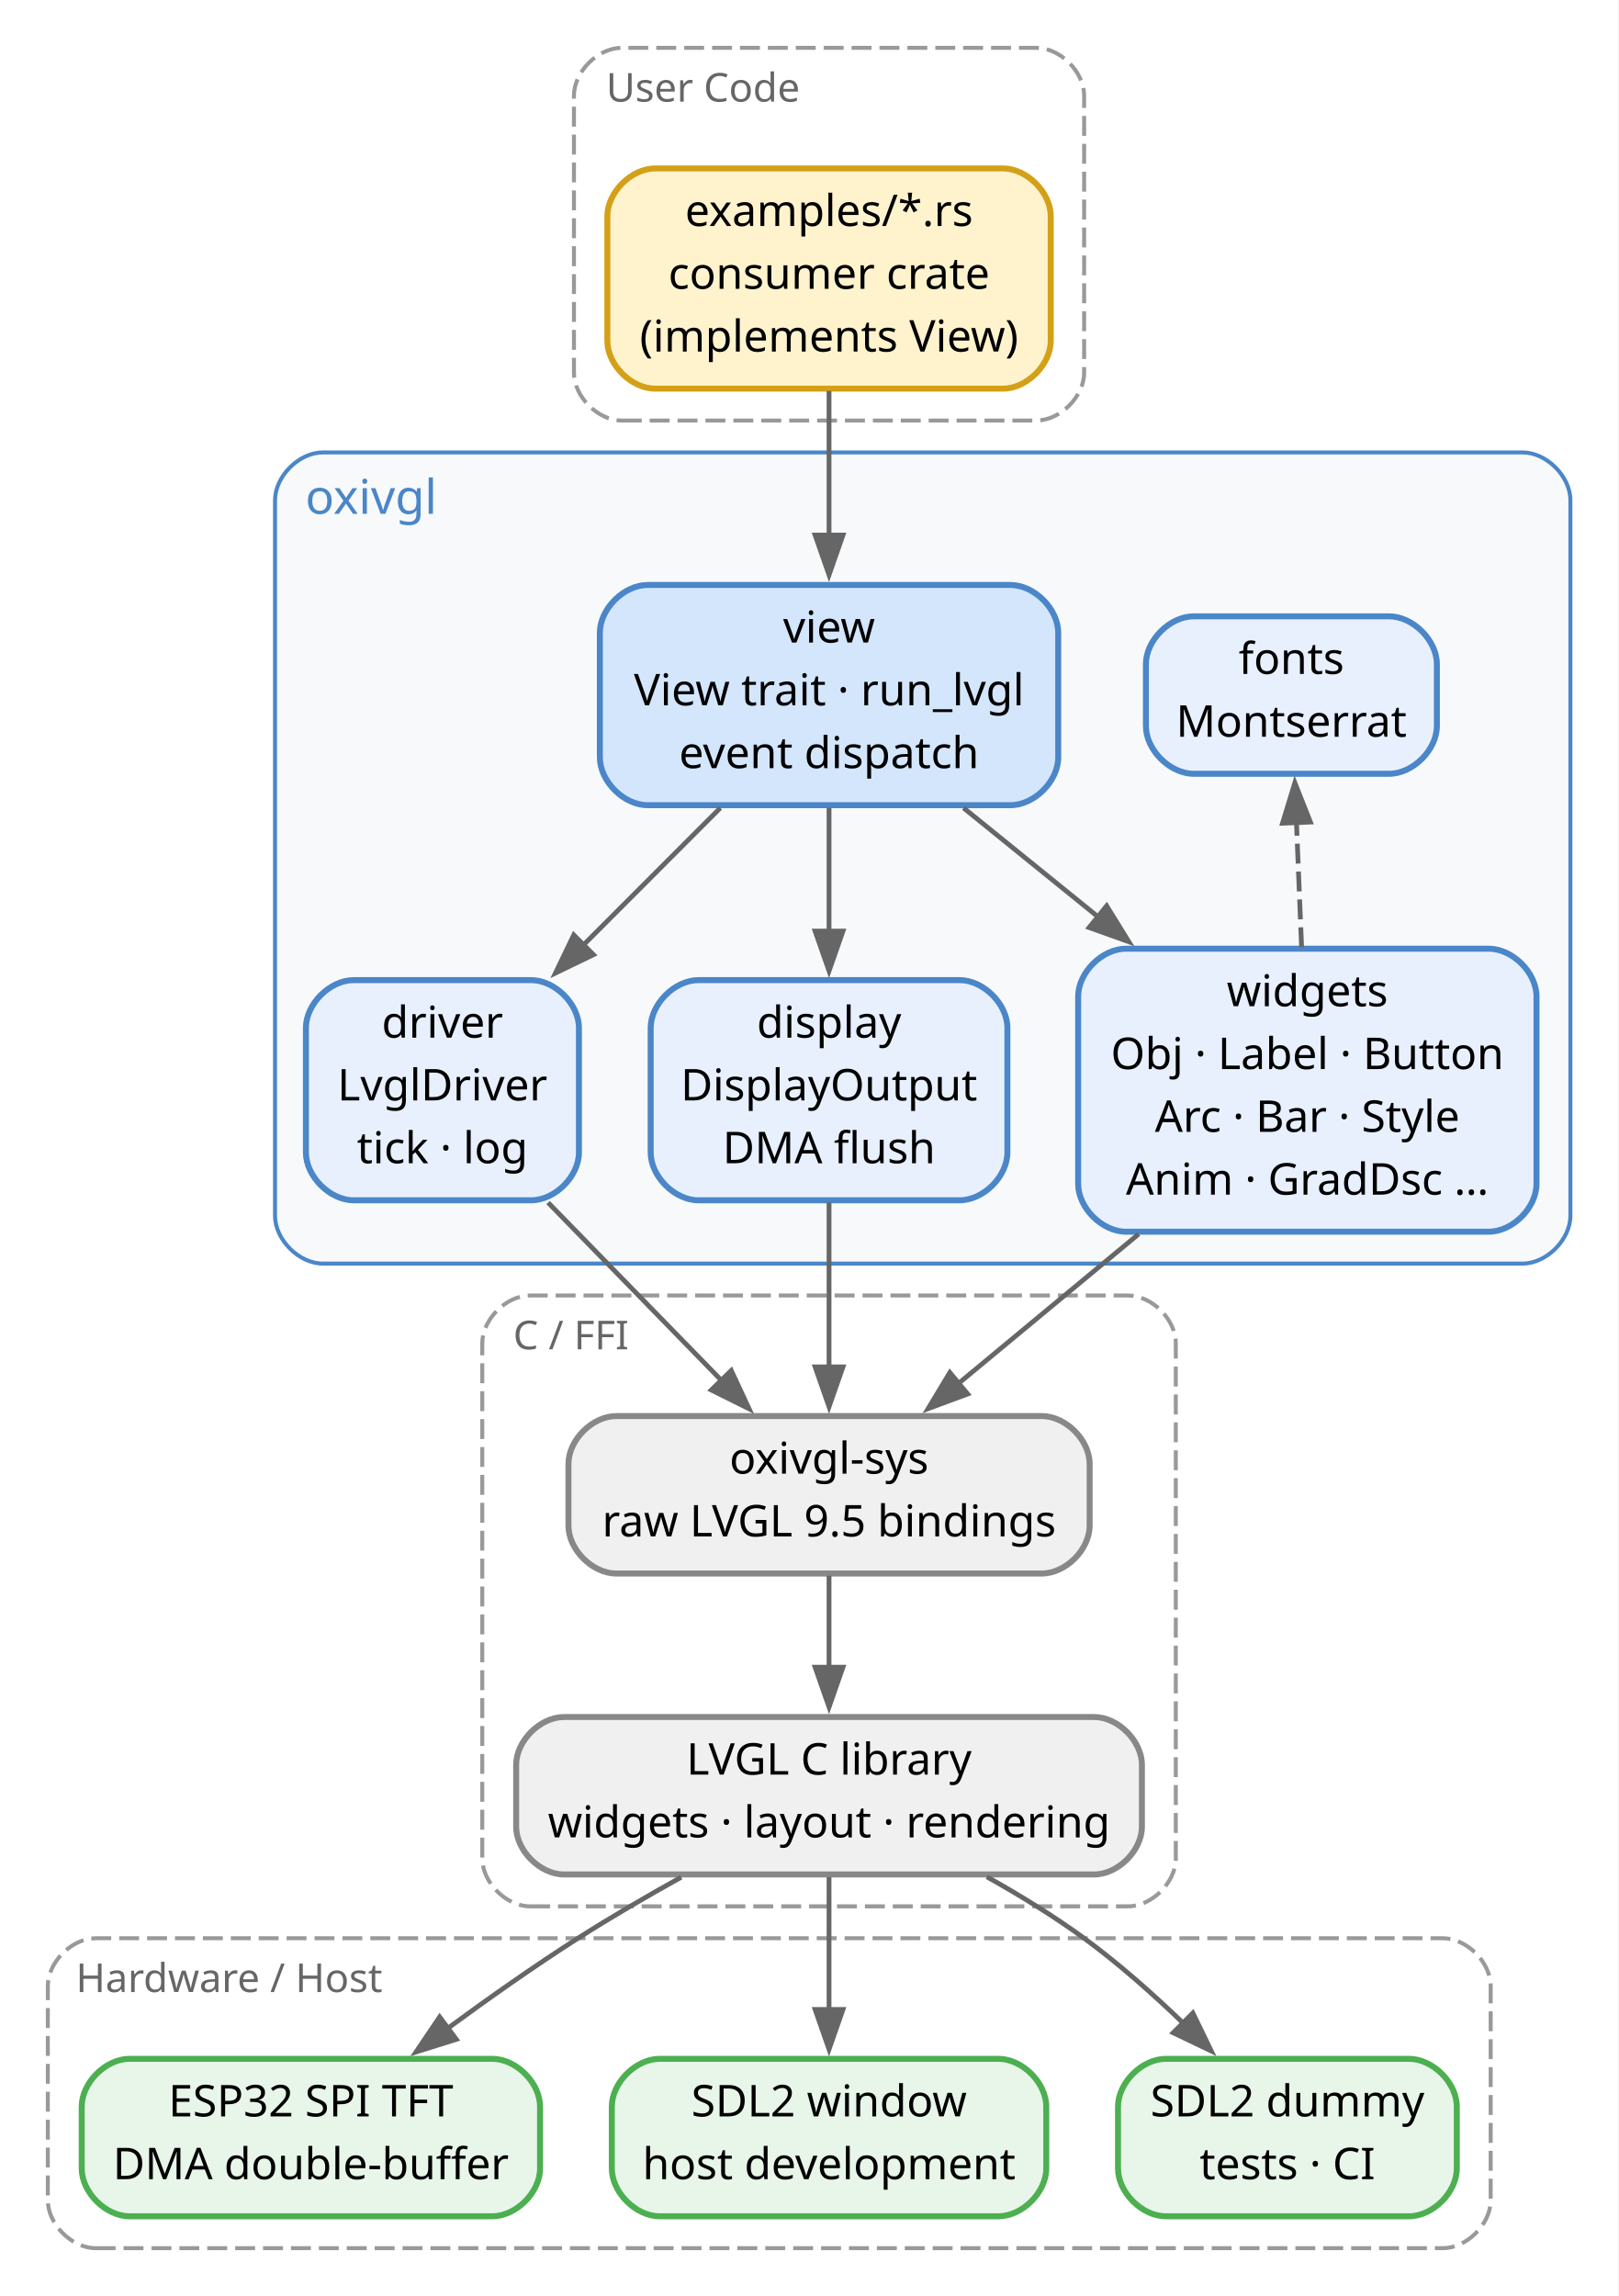
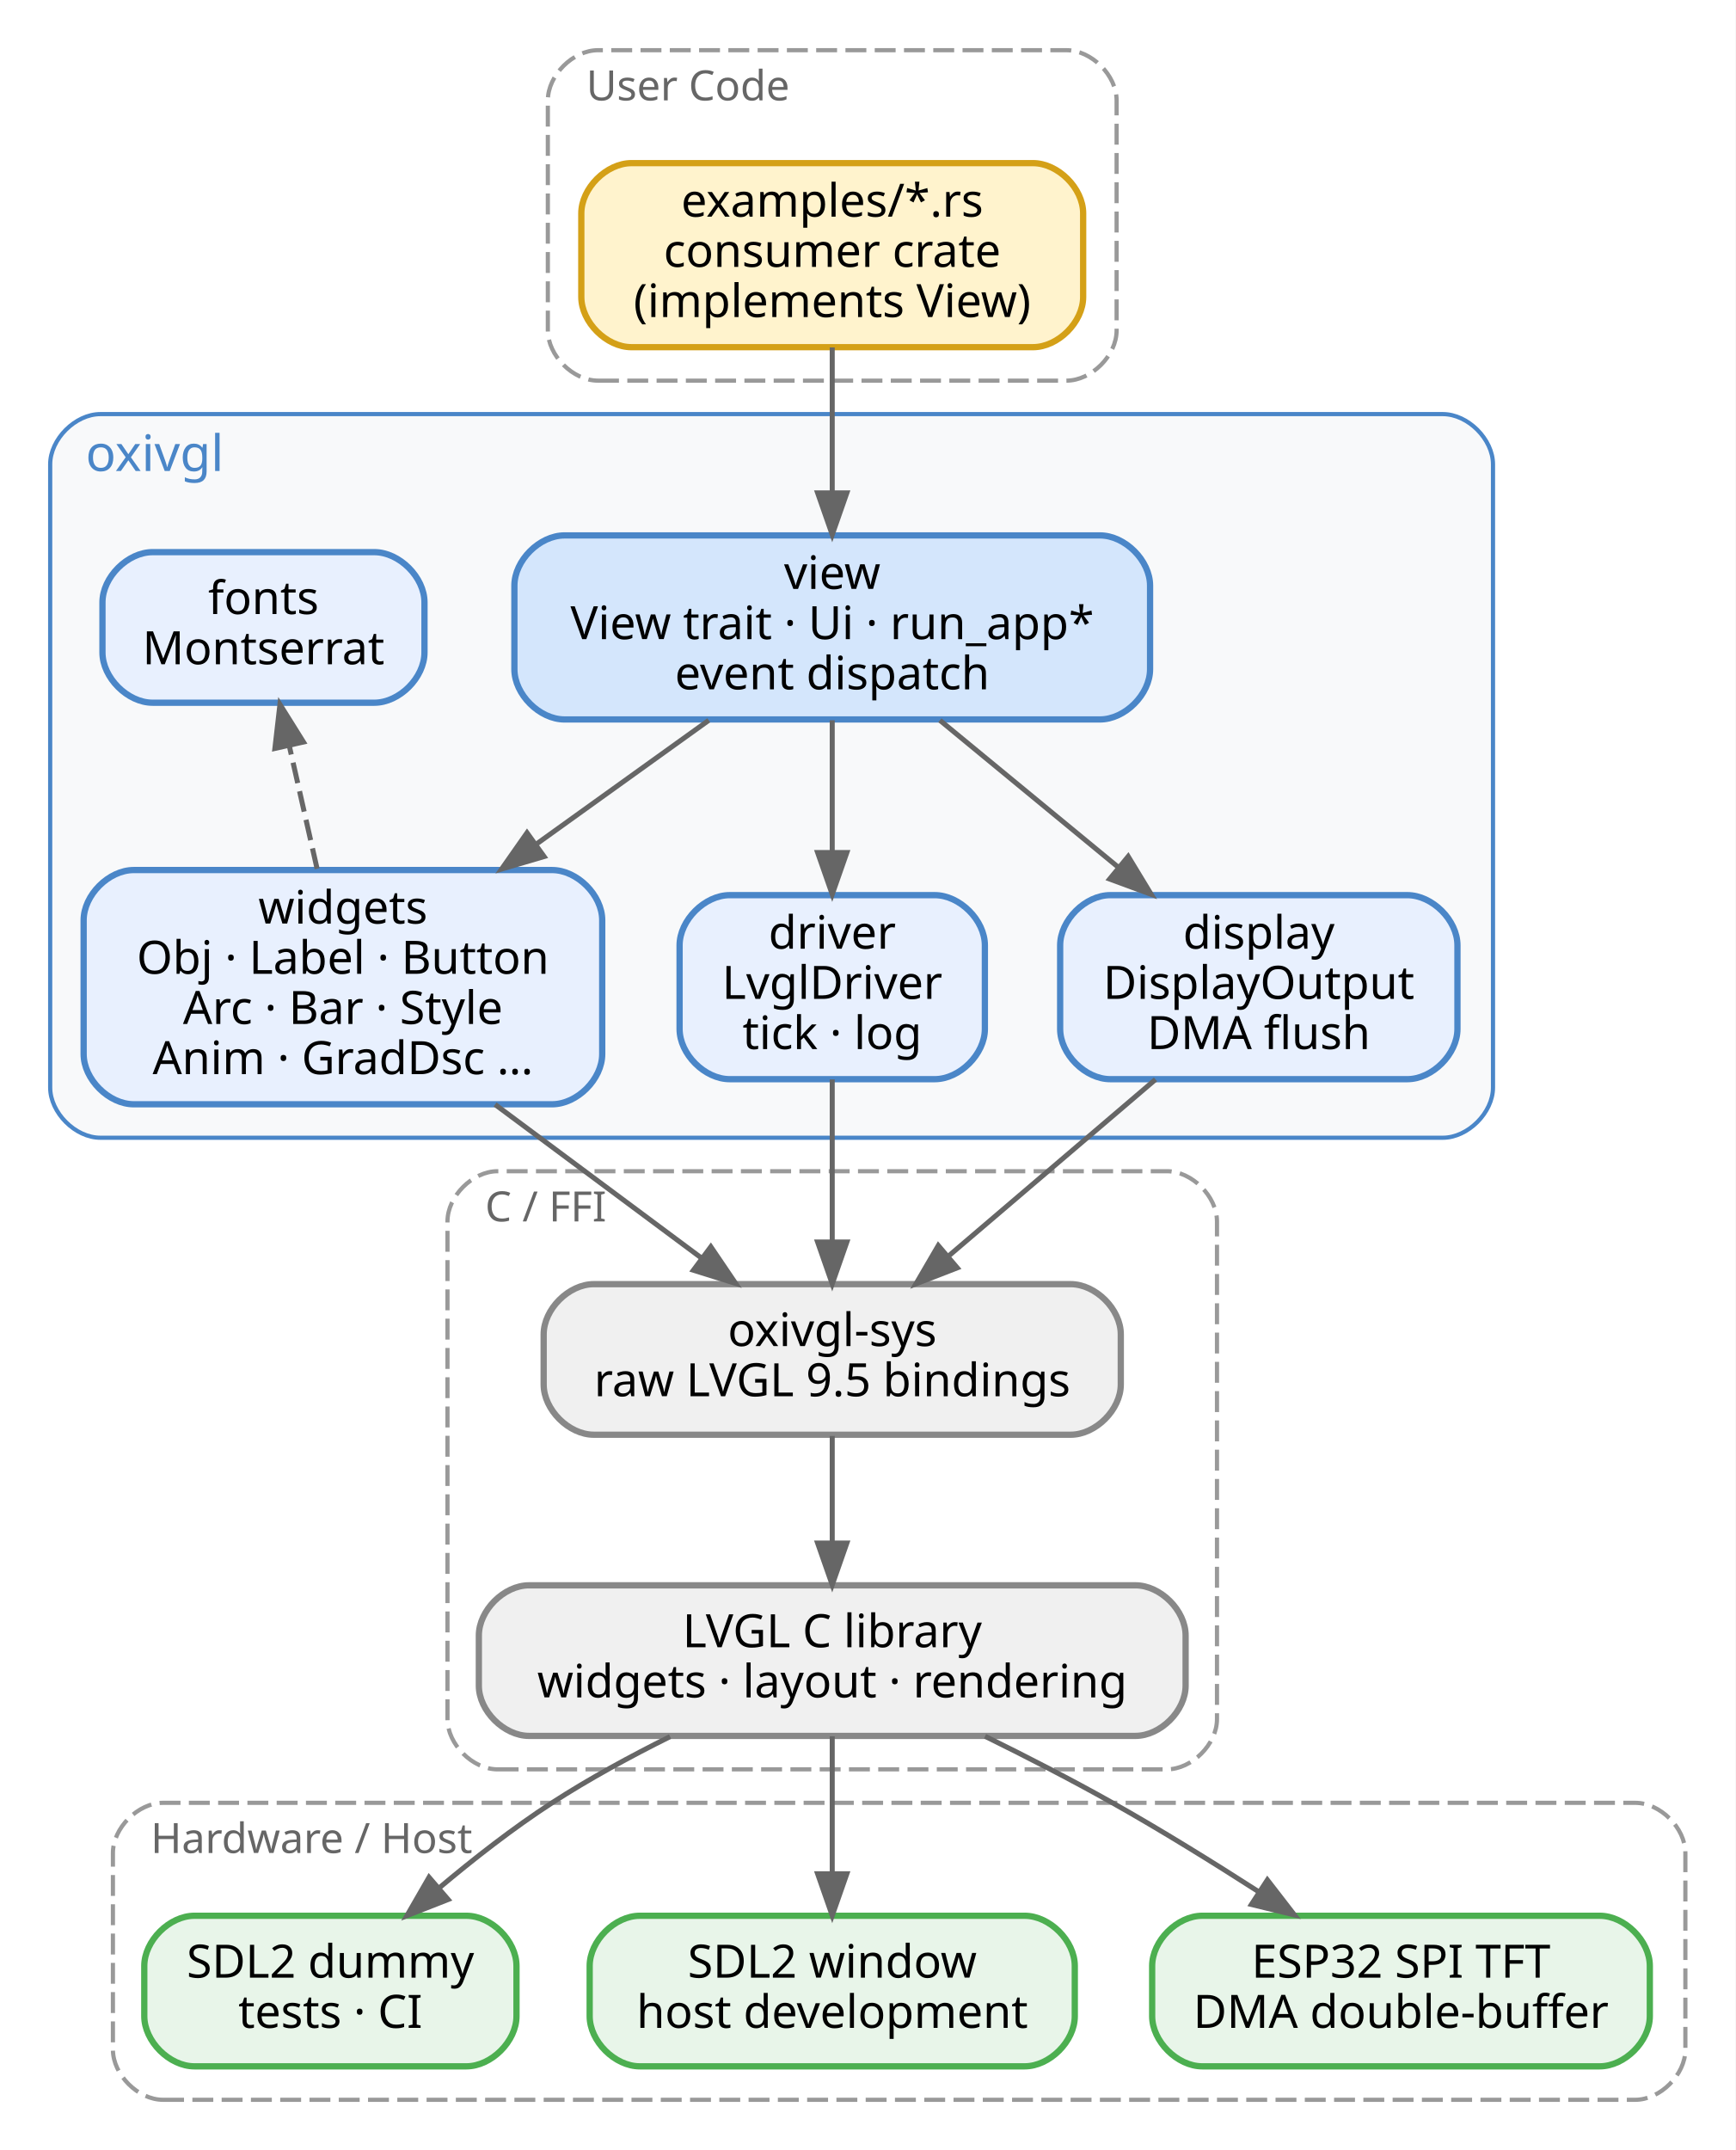
- <svg xmlns="http://www.w3.org/2000/svg" width="406pt" height="576pt" viewBox="0.00 0.00 406.00 576.00">
-   <g id="graph0" class="graph" transform="scale(1 1) rotate(0) translate(4 572)">
-     <polygon fill="white" stroke="none" points="-4,4 -4,-572 402,-572 402,4 -4,4" />
+ <svg xmlns="http://www.w3.org/2000/svg" width="415pt" height="514pt" viewBox="0.00 0.00 415.00 514.00">
+   <g id="graph0" class="graph" transform="scale(1 1) rotate(0) translate(4 510)">
+     <polygon fill="white" stroke="transparent" points="-4,4 -4,-510 411,-510 411,4 -4,4" />
    <g id="clust1" class="cluster">
-       <path fill="none" stroke="#999999" stroke-dasharray="5,2" d="M152,-466.5C152,-466.5 256,-466.5 256,-466.5 262,-466.5 268,-472.5 268,-478.5 268,-478.5 268,-548 268,-548 268,-554 262,-560 256,-560 256,-560 152,-560 152,-560 146,-560 140,-554 140,-548 140,-548 140,-478.5 140,-478.5 140,-472.5 146,-466.5 152,-466.5" />
-       <text xml:space="preserve" text-anchor="middle" x="172.38" y="-546.5" font-family="sans-serif" font-size="10.00" fill="#666666">User Code</text>
+       <path fill="none" stroke="#999999" stroke-dasharray="5,2" d="M139,-419C139,-419 251,-419 251,-419 257,-419 263,-425 263,-431 263,-431 263,-486 263,-486 263,-492 257,-498 251,-498 251,-498 139,-498 139,-498 133,-498 127,-492 127,-486 127,-486 127,-431 127,-431 127,-425 133,-419 139,-419" />
+       <text text-anchor="middle" x="160.5" y="-486" font-family="sans-serif" font-size="10.00" fill="#666666">User Code</text>
    </g>
    <g id="clust2" class="cluster">
-       <path fill="#f8f9fa" stroke="#4a86c8" d="M77,-255C77,-255 378,-255 378,-255 384,-255 390,-261 390,-267 390,-267 390,-446.5 390,-446.5 390,-452.5 384,-458.5 378,-458.5 378,-458.5 77,-458.5 77,-458.5 71,-458.5 65,-452.5 65,-446.5 65,-446.5 65,-267 65,-267 65,-261 71,-255 77,-255" />
-       <text xml:space="preserve" text-anchor="middle" x="89.12" y="-443.1" font-family="sans-serif" font-size="12.00" fill="#4a86c8">oxivgl</text>
+       <path fill="#f8f9fa" stroke="#4a86c8" d="M20,-238C20,-238 341,-238 341,-238 347,-238 353,-244 353,-250 353,-250 353,-399 353,-399 353,-405 347,-411 341,-411 341,-411 20,-411 20,-411 14,-411 8,-405 8,-399 8,-399 8,-250 8,-250 8,-244 14,-238 20,-238" />
+       <text text-anchor="middle" x="33" y="-397.4" font-family="sans-serif" font-size="12.00" fill="#4a86c8">oxivgl</text>
    </g>
    <g id="clust3" class="cluster">
-       <path fill="none" stroke="#999999" stroke-dasharray="5,2" d="M129,-93.75C129,-93.75 279,-93.75 279,-93.75 285,-93.75 291,-99.75 291,-105.75 291,-105.75 291,-235 291,-235 291,-241 285,-247 279,-247 279,-247 129,-247 129,-247 123,-247 117,-241 117,-235 117,-235 117,-105.75 117,-105.75 117,-99.75 123,-93.75 129,-93.75" />
-       <text xml:space="preserve" text-anchor="middle" x="139.25" y="-233.5" font-family="sans-serif" font-size="10.00" fill="#666666">C / FFI</text>
+       <path fill="none" stroke="#999999" stroke-dasharray="5,2" d="M115,-87C115,-87 275,-87 275,-87 281,-87 287,-93 287,-99 287,-99 287,-218 287,-218 287,-224 281,-230 275,-230 275,-230 115,-230 115,-230 109,-230 103,-224 103,-218 103,-218 103,-99 103,-99 103,-93 109,-87 115,-87" />
+       <text text-anchor="middle" x="126.5" y="-218" font-family="sans-serif" font-size="10.00" fill="#666666">C / FFI</text>
    </g>
    <g id="clust4" class="cluster">
-       <path fill="none" stroke="#999999" stroke-dasharray="5,2" d="M20,-8C20,-8 358,-8 358,-8 364,-8 370,-14 370,-20 370,-20 370,-73.75 370,-73.75 370,-79.75 364,-85.75 358,-85.75 358,-85.75 20,-85.75 20,-85.75 14,-85.75 8,-79.75 8,-73.75 8,-73.75 8,-20 8,-20 8,-14 14,-8 20,-8" />
-       <text xml:space="preserve" text-anchor="middle" x="53.5" y="-72.25" font-family="sans-serif" font-size="10.00" fill="#666666">Hardware / Host</text>
+       <path fill="none" stroke="#999999" stroke-dasharray="5,2" d="M35,-8C35,-8 387,-8 387,-8 393,-8 399,-14 399,-20 399,-20 399,-67 399,-67 399,-73 393,-79 387,-79 387,-79 35,-79 35,-79 29,-79 23,-73 23,-67 23,-67 23,-20 23,-20 23,-14 29,-8 35,-8" />
+       <text text-anchor="middle" x="70.5" y="-67" font-family="sans-serif" font-size="10.00" fill="#666666">Hardware / Host</text>
    </g>
    <g id="node1" class="node">
-       <path fill="#fff3cd" stroke="#d4a017" stroke-width="1.5" d="M247.62,-529.75C247.62,-529.75 160.38,-529.75 160.38,-529.75 154.38,-529.75 148.38,-523.75 148.38,-517.75 148.38,-517.75 148.38,-486.5 148.38,-486.5 148.38,-480.5 154.38,-474.5 160.38,-474.5 160.38,-474.5 247.62,-474.5 247.62,-474.5 253.62,-474.5 259.62,-480.5 259.62,-486.5 259.62,-486.5 259.62,-517.75 259.62,-517.75 259.62,-523.75 253.62,-529.75 247.62,-529.75" />
-       <text xml:space="preserve" text-anchor="middle" x="204" y="-515.3" font-family="sans-serif" font-size="11.00">examples/*.rs</text>
-       <text xml:space="preserve" text-anchor="middle" x="204" y="-499.55" font-family="sans-serif" font-size="11.00">consumer crate</text>
-       <text xml:space="preserve" text-anchor="middle" x="204" y="-483.8" font-family="sans-serif" font-size="11.00">(implements View)</text>
+       <path fill="#fff3cd" stroke="#d4a017" stroke-width="1.5" d="M243,-471C243,-471 147,-471 147,-471 141,-471 135,-465 135,-459 135,-459 135,-439 135,-439 135,-433 141,-427 147,-427 147,-427 243,-427 243,-427 249,-427 255,-433 255,-439 255,-439 255,-459 255,-459 255,-465 249,-471 243,-471" />
+       <text text-anchor="middle" x="195" y="-458.2" font-family="sans-serif" font-size="11.00">examples/*.rs</text>
+       <text text-anchor="middle" x="195" y="-446.2" font-family="sans-serif" font-size="11.00">consumer crate</text>
+       <text text-anchor="middle" x="195" y="-434.2" font-family="sans-serif" font-size="11.00">(implements View)</text>
    </g>
    <g id="node2" class="node">
-       <path fill="#d4e6fc" stroke="#4a86c8" stroke-width="1.5" d="M249.5,-425.25C249.5,-425.25 158.5,-425.25 158.5,-425.25 152.5,-425.25 146.5,-419.25 146.5,-413.25 146.5,-413.25 146.5,-382 146.5,-382 146.5,-376 152.5,-370 158.5,-370 158.5,-370 249.5,-370 249.5,-370 255.5,-370 261.5,-376 261.5,-382 261.5,-382 261.5,-413.25 261.5,-413.25 261.5,-419.25 255.5,-425.25 249.5,-425.25" />
-       <text xml:space="preserve" text-anchor="middle" x="204" y="-410.8" font-family="sans-serif" font-size="11.00">view</text>
-       <text xml:space="preserve" text-anchor="middle" x="204" y="-395.05" font-family="sans-serif" font-size="11.00">View trait · run_lvgl</text>
-       <text xml:space="preserve" text-anchor="middle" x="204" y="-379.3" font-family="sans-serif" font-size="11.00">event dispatch</text>
+       <path fill="#d4e6fc" stroke="#4a86c8" stroke-width="1.5" d="M259,-382C259,-382 131,-382 131,-382 125,-382 119,-376 119,-370 119,-370 119,-350 119,-350 119,-344 125,-338 131,-338 131,-338 259,-338 259,-338 265,-338 271,-344 271,-350 271,-350 271,-370 271,-370 271,-376 265,-382 259,-382" />
+       <text text-anchor="middle" x="195" y="-369.2" font-family="sans-serif" font-size="11.00">view</text>
+       <text text-anchor="middle" x="195" y="-357.2" font-family="sans-serif" font-size="11.00">View trait · Ui · run_app*</text>
+       <text text-anchor="middle" x="195" y="-345.2" font-family="sans-serif" font-size="11.00">event dispatch</text>
    </g>
    <g id="edge1" class="edge">
-       <path fill="none" stroke="#666666" stroke-width="1.2" d="M204,-473.93C204,-462.81 204,-449.73 204,-437.63" />
-       <polygon fill="#666666" stroke="#666666" stroke-width="1.2" points="207.5,-437.77 204,-427.77 200.5,-437.77 207.5,-437.77" />
+       <path fill="none" stroke="#666666" stroke-width="1.2" d="M195,-426.94C195,-416.54 195,-403.79 195,-392.29" />
+       <polygon fill="#666666" stroke="#666666" stroke-width="1.2" points="198.5,-392.17 195,-382.17 191.5,-392.17 198.5,-392.17" />
    </g>
    <g id="node3" class="node">
-       <path fill="#e8f0fe" stroke="#4a86c8" stroke-width="1.5" d="M129.25,-326.12C129.25,-326.12 84.75,-326.12 84.75,-326.12 78.75,-326.12 72.75,-320.12 72.75,-314.12 72.75,-314.12 72.75,-282.88 72.75,-282.88 72.75,-276.88 78.75,-270.88 84.75,-270.88 84.75,-270.88 129.25,-270.88 129.25,-270.88 135.25,-270.88 141.25,-276.88 141.25,-282.88 141.25,-282.88 141.25,-314.12 141.25,-314.12 141.25,-320.12 135.25,-326.12 129.25,-326.12" />
-       <text xml:space="preserve" text-anchor="middle" x="107" y="-311.68" font-family="sans-serif" font-size="11.00">driver</text>
-       <text xml:space="preserve" text-anchor="middle" x="107" y="-295.93" font-family="sans-serif" font-size="11.00">LvglDriver</text>
-       <text xml:space="preserve" text-anchor="middle" x="107" y="-280.18" font-family="sans-serif" font-size="11.00">tick · log</text>
+       <path fill="#e8f0fe" stroke="#4a86c8" stroke-width="1.5" d="M219.5,-296C219.5,-296 170.5,-296 170.5,-296 164.5,-296 158.5,-290 158.5,-284 158.5,-284 158.5,-264 158.5,-264 158.5,-258 164.5,-252 170.5,-252 170.5,-252 219.5,-252 219.5,-252 225.5,-252 231.5,-258 231.5,-264 231.5,-264 231.5,-284 231.5,-284 231.5,-290 225.5,-296 219.5,-296" />
+       <text text-anchor="middle" x="195" y="-283.2" font-family="sans-serif" font-size="11.00">driver</text>
+       <text text-anchor="middle" x="195" y="-271.2" font-family="sans-serif" font-size="11.00">LvglDriver</text>
+       <text text-anchor="middle" x="195" y="-259.2" font-family="sans-serif" font-size="11.00">tick · log</text>
    </g>
    <g id="edge2" class="edge">
-       <path fill="none" stroke="#666666" stroke-width="1.2" d="M176.72,-369.31C165.99,-358.57 153.53,-346.09 142.14,-334.69" />
-       <polygon fill="#666666" stroke="#666666" stroke-width="1.2" points="144.9,-332.5 135.36,-327.89 139.95,-337.44 144.9,-332.5" />
+       <path fill="none" stroke="#666666" stroke-width="1.2" d="M195,-337.8C195,-328.25 195,-316.78 195,-306.27" />
+       <polygon fill="#666666" stroke="#666666" stroke-width="1.2" points="198.5,-306.19 195,-296.19 191.5,-306.19 198.5,-306.19" />
    </g>
    <g id="node4" class="node">
-       <path fill="#e8f0fe" stroke="#4a86c8" stroke-width="1.5" d="M236.75,-326.12C236.75,-326.12 171.25,-326.12 171.25,-326.12 165.25,-326.12 159.25,-320.12 159.25,-314.12 159.25,-314.12 159.25,-282.88 159.25,-282.88 159.25,-276.88 165.25,-270.88 171.25,-270.88 171.25,-270.88 236.75,-270.88 236.75,-270.88 242.75,-270.88 248.75,-276.88 248.75,-282.88 248.75,-282.88 248.75,-314.12 248.75,-314.12 248.75,-320.12 242.75,-326.12 236.75,-326.12" />
-       <text xml:space="preserve" text-anchor="middle" x="204" y="-311.68" font-family="sans-serif" font-size="11.00">display</text>
-       <text xml:space="preserve" text-anchor="middle" x="204" y="-295.93" font-family="sans-serif" font-size="11.00">DisplayOutput</text>
-       <text xml:space="preserve" text-anchor="middle" x="204" y="-280.18" font-family="sans-serif" font-size="11.00">DMA flush</text>
+       <path fill="#e8f0fe" stroke="#4a86c8" stroke-width="1.5" d="M332.5,-296C332.5,-296 261.5,-296 261.5,-296 255.5,-296 249.5,-290 249.5,-284 249.5,-284 249.5,-264 249.5,-264 249.5,-258 255.5,-252 261.5,-252 261.5,-252 332.5,-252 332.5,-252 338.5,-252 344.5,-258 344.5,-264 344.5,-264 344.5,-284 344.5,-284 344.5,-290 338.5,-296 332.5,-296" />
+       <text text-anchor="middle" x="297" y="-283.2" font-family="sans-serif" font-size="11.00">display</text>
+       <text text-anchor="middle" x="297" y="-271.2" font-family="sans-serif" font-size="11.00">DisplayOutput</text>
+       <text text-anchor="middle" x="297" y="-259.2" font-family="sans-serif" font-size="11.00">DMA flush</text>
    </g>
    <g id="edge3" class="edge">
-       <path fill="none" stroke="#666666" stroke-width="1.2" d="M204,-369.31C204,-359.71 204,-348.74 204,-338.37" />
-       <polygon fill="#666666" stroke="#666666" stroke-width="1.2" points="207.5,-338.42 204,-328.42 200.5,-338.42 207.5,-338.42" />
+       <path fill="none" stroke="#666666" stroke-width="1.2" d="M220.74,-337.8C233.66,-327.16 249.49,-314.13 263.36,-302.7" />
+       <polygon fill="#666666" stroke="#666666" stroke-width="1.2" points="265.77,-305.25 271.27,-296.19 261.33,-299.85 265.77,-305.25" />
    </g>
    <g id="node5" class="node">
-       <path fill="#e8f0fe" stroke="#4a86c8" stroke-width="1.5" d="M369.5,-334C369.5,-334 278.5,-334 278.5,-334 272.5,-334 266.5,-328 266.5,-322 266.5,-322 266.5,-275 266.5,-275 266.5,-269 272.5,-263 278.5,-263 278.5,-263 369.5,-263 369.5,-263 375.5,-263 381.5,-269 381.5,-275 381.5,-275 381.5,-322 381.5,-322 381.5,-328 375.5,-334 369.5,-334" />
-       <text xml:space="preserve" text-anchor="middle" x="324" y="-319.55" font-family="sans-serif" font-size="11.00">widgets</text>
-       <text xml:space="preserve" text-anchor="middle" x="324" y="-303.8" font-family="sans-serif" font-size="11.00">Obj · Label · Button</text>
-       <text xml:space="preserve" text-anchor="middle" x="324" y="-288.05" font-family="sans-serif" font-size="11.00">Arc · Bar · Style</text>
-       <text xml:space="preserve" text-anchor="middle" x="324" y="-272.3" font-family="sans-serif" font-size="11.00">Anim · GradDsc …</text>
+       <path fill="#e8f0fe" stroke="#4a86c8" stroke-width="1.5" d="M128,-302C128,-302 28,-302 28,-302 22,-302 16,-296 16,-290 16,-290 16,-258 16,-258 16,-252 22,-246 28,-246 28,-246 128,-246 128,-246 134,-246 140,-252 140,-258 140,-258 140,-290 140,-290 140,-296 134,-302 128,-302" />
+       <text text-anchor="middle" x="78" y="-289.2" font-family="sans-serif" font-size="11.00">widgets</text>
+       <text text-anchor="middle" x="78" y="-277.2" font-family="sans-serif" font-size="11.00">Obj · Label · Button</text>
+       <text text-anchor="middle" x="78" y="-265.2" font-family="sans-serif" font-size="11.00">Arc · Bar · Style</text>
+       <text text-anchor="middle" x="78" y="-253.2" font-family="sans-serif" font-size="11.00">Anim · GradDsc …</text>
    </g>
    <g id="edge4" class="edge">
-       <path fill="none" stroke="#666666" stroke-width="1.2" d="M237.75,-369.31C248.25,-360.81 260.09,-351.23 271.55,-341.95" />
-       <polygon fill="#666666" stroke="#666666" stroke-width="1.2" points="273.65,-344.75 279.22,-335.74 269.25,-339.31 273.65,-344.75" />
+       <path fill="none" stroke="#666666" stroke-width="1.2" d="M165.48,-337.8C153.03,-328.87 138.24,-318.25 124.4,-308.31" />
+       <polygon fill="#666666" stroke="#666666" stroke-width="1.2" points="126.1,-305.23 115.94,-302.24 122.02,-310.91 126.1,-305.23" />
    </g>
    <g id="node7" class="node">
-       <path fill="#f0f0f0" stroke="#888888" stroke-width="1.5" d="M257.38,-216.75C257.38,-216.75 150.62,-216.75 150.62,-216.75 144.62,-216.75 138.62,-210.75 138.62,-204.75 138.62,-204.75 138.62,-189.25 138.62,-189.25 138.62,-183.25 144.62,-177.25 150.62,-177.25 150.62,-177.25 257.38,-177.25 257.38,-177.25 263.38,-177.25 269.38,-183.25 269.38,-189.25 269.38,-189.25 269.38,-204.75 269.38,-204.75 269.38,-210.75 263.38,-216.75 257.38,-216.75" />
-       <text xml:space="preserve" text-anchor="middle" x="204" y="-202.3" font-family="sans-serif" font-size="11.00">oxivgl-sys</text>
-       <text xml:space="preserve" text-anchor="middle" x="204" y="-186.55" font-family="sans-serif" font-size="11.00">raw LVGL 9.5 bindings</text>
+       <path fill="#f0f0f0" stroke="#888888" stroke-width="1.5" d="M252,-203C252,-203 138,-203 138,-203 132,-203 126,-197 126,-191 126,-191 126,-179 126,-179 126,-173 132,-167 138,-167 138,-167 252,-167 252,-167 258,-167 264,-173 264,-179 264,-179 264,-191 264,-191 264,-197 258,-203 252,-203" />
+       <text text-anchor="middle" x="195" y="-188.2" font-family="sans-serif" font-size="11.00">oxivgl-sys</text>
+       <text text-anchor="middle" x="195" y="-176.2" font-family="sans-serif" font-size="11.00">raw LVGL 9.5 bindings</text>
    </g>
    <g id="edge6" class="edge">
-       <path fill="none" stroke="#666666" stroke-width="1.2" d="M133.51,-270.31C147.07,-256.4 163.55,-239.5 177.16,-225.53" />
-       <polygon fill="#666666" stroke="#666666" stroke-width="1.2" points="179.47,-228.18 183.94,-218.57 174.46,-223.29 179.47,-228.18" />
+       <path fill="none" stroke="#666666" stroke-width="1.2" d="M195,-251.94C195,-240.35 195,-225.83 195,-213.37" />
+       <polygon fill="#666666" stroke="#666666" stroke-width="1.2" points="198.5,-213.07 195,-203.07 191.5,-213.07 198.5,-213.07" />
    </g>
    <g id="edge7" class="edge">
-       <path fill="none" stroke="#666666" stroke-width="1.2" d="M204,-270.31C204,-257.45 204,-242.03 204,-228.74" />
-       <polygon fill="#666666" stroke="#666666" stroke-width="1.2" points="207.5,-229.09 204,-219.09 200.5,-229.09 207.5,-229.09" />
+       <path fill="none" stroke="#666666" stroke-width="1.2" d="M272.31,-251.94C257.35,-239.18 238.22,-222.87 222.74,-209.66" />
+       <polygon fill="#666666" stroke="#666666" stroke-width="1.2" points="224.9,-206.9 215.02,-203.07 220.36,-212.23 224.9,-206.9" />
    </g>
    <g id="node6" class="node">
-       <path fill="#e8f0fe" stroke="#4a86c8" stroke-width="1.5" d="M344.5,-417.38C344.5,-417.38 295.5,-417.38 295.5,-417.38 289.5,-417.38 283.5,-411.38 283.5,-405.38 283.5,-405.38 283.5,-389.88 283.5,-389.88 283.5,-383.88 289.5,-377.88 295.5,-377.88 295.5,-377.88 344.5,-377.88 344.5,-377.88 350.5,-377.88 356.5,-383.88 356.5,-389.88 356.5,-389.88 356.5,-405.38 356.5,-405.38 356.5,-411.38 350.5,-417.38 344.5,-417.38" />
-       <text xml:space="preserve" text-anchor="middle" x="320" y="-402.93" font-family="sans-serif" font-size="11.00">fonts</text>
-       <text xml:space="preserve" text-anchor="middle" x="320" y="-387.18" font-family="sans-serif" font-size="11.00">Montserrat</text>
+       <path fill="#e8f0fe" stroke="#4a86c8" stroke-width="1.5" d="M85.5,-378C85.5,-378 32.5,-378 32.5,-378 26.5,-378 20.5,-372 20.5,-366 20.5,-366 20.5,-354 20.5,-354 20.5,-348 26.5,-342 32.5,-342 32.5,-342 85.5,-342 85.5,-342 91.5,-342 97.5,-348 97.5,-354 97.5,-354 97.5,-366 97.5,-366 97.5,-372 91.5,-378 85.5,-378" />
+       <text text-anchor="middle" x="59" y="-363.2" font-family="sans-serif" font-size="11.00">fonts</text>
+       <text text-anchor="middle" x="59" y="-351.2" font-family="sans-serif" font-size="11.00">Montserrat</text>
    </g>
    <g id="edge5" class="edge">
-       <path fill="none" stroke="#666666" stroke-width="1.2" stroke-dasharray="5,2" d="M322.56,-334.37C322.14,-344.69 321.68,-355.9 321.26,-365.93" />
-       <polygon fill="#666666" stroke="#666666" stroke-width="1.2" points="317.78,-365.49 320.87,-375.62 324.77,-365.77 317.78,-365.49" />
+       <path fill="none" stroke="#666666" stroke-width="1.2" stroke-dasharray="5,2" d="M71.82,-302.31C69.7,-311.69 67.33,-322.19 65.2,-331.58" />
+       <polygon fill="#666666" stroke="#666666" stroke-width="1.2" points="61.73,-331.07 62.94,-341.6 68.56,-332.61 61.73,-331.07" />
    </g>
    <g id="edge8" class="edge">
-       <path fill="none" stroke="#666666" stroke-width="1.2" d="M281.69,-262.42C266.75,-250.03 250.19,-236.3 236.22,-224.72" />
-       <polygon fill="#666666" stroke="#666666" stroke-width="1.2" points="238.78,-222.29 228.85,-218.61 234.31,-227.68 238.78,-222.29" />
+       <path fill="none" stroke="#666666" stroke-width="1.2" d="M114.38,-245.95C130.23,-234.17 148.61,-220.49 163.82,-209.18" />
+       <polygon fill="#666666" stroke="#666666" stroke-width="1.2" points="165.97,-211.94 171.91,-203.17 161.8,-206.33 165.97,-211.94" />
    </g>
    <g id="node8" class="node">
-       <path fill="#f0f0f0" stroke="#888888" stroke-width="1.5" d="M270.5,-141.25C270.5,-141.25 137.5,-141.25 137.5,-141.25 131.5,-141.25 125.5,-135.25 125.5,-129.25 125.5,-129.25 125.5,-113.75 125.5,-113.75 125.5,-107.75 131.5,-101.75 137.5,-101.75 137.5,-101.75 270.5,-101.75 270.5,-101.75 276.5,-101.75 282.5,-107.75 282.5,-113.75 282.5,-113.75 282.5,-129.25 282.5,-129.25 282.5,-135.25 276.5,-141.25 270.5,-141.25" />
-       <text xml:space="preserve" text-anchor="middle" x="204" y="-126.8" font-family="sans-serif" font-size="11.00">LVGL C library</text>
-       <text xml:space="preserve" text-anchor="middle" x="204" y="-111.05" font-family="sans-serif" font-size="11.00">widgets · layout · rendering</text>
+       <path fill="#f0f0f0" stroke="#888888" stroke-width="1.5" d="M267.5,-131C267.5,-131 122.5,-131 122.5,-131 116.5,-131 110.5,-125 110.5,-119 110.5,-119 110.5,-107 110.5,-107 110.5,-101 116.5,-95 122.5,-95 122.5,-95 267.5,-95 267.5,-95 273.5,-95 279.5,-101 279.5,-107 279.5,-107 279.5,-119 279.5,-119 279.5,-125 273.5,-131 267.5,-131" />
+       <text text-anchor="middle" x="195" y="-116.2" font-family="sans-serif" font-size="11.00">LVGL C library</text>
+       <text text-anchor="middle" x="195" y="-104.2" font-family="sans-serif" font-size="11.00">widgets · layout · rendering</text>
    </g>
    <g id="edge9" class="edge">
-       <path fill="none" stroke="#666666" stroke-width="1.2" d="M204,-176.69C204,-169.65 204,-161.51 204,-153.71" />
-       <polygon fill="#666666" stroke="#666666" stroke-width="1.2" points="207.5,-153.75 204,-143.75 200.5,-153.75 207.5,-153.75" />
+       <path fill="none" stroke="#666666" stroke-width="1.2" d="M195,-166.7C195,-158.98 195,-149.71 195,-141.11" />
+       <polygon fill="#666666" stroke="#666666" stroke-width="1.2" points="198.5,-141.1 195,-131.1 191.5,-141.1 198.5,-141.1" />
    </g>
    <g id="node9" class="node">
-       <path fill="#e8f5e9" stroke="#4caf50" stroke-width="1.5" d="M119.5,-55.5C119.5,-55.5 28.5,-55.5 28.5,-55.5 22.5,-55.5 16.5,-49.5 16.5,-43.5 16.5,-43.5 16.5,-28 16.5,-28 16.5,-22 22.5,-16 28.5,-16 28.5,-16 119.5,-16 119.5,-16 125.5,-16 131.5,-22 131.5,-28 131.5,-28 131.5,-43.5 131.5,-43.5 131.5,-49.5 125.5,-55.5 119.5,-55.5" />
-       <text xml:space="preserve" text-anchor="middle" x="74" y="-41.05" font-family="sans-serif" font-size="11.00">ESP32 SPI TFT</text>
-       <text xml:space="preserve" text-anchor="middle" x="74" y="-25.3" font-family="sans-serif" font-size="11.00">DMA double-buffer</text>
+       <path fill="#e8f5e9" stroke="#4caf50" stroke-width="1.5" d="M378.5,-52C378.5,-52 283.5,-52 283.5,-52 277.5,-52 271.5,-46 271.5,-40 271.5,-40 271.5,-28 271.5,-28 271.5,-22 277.5,-16 283.5,-16 283.5,-16 378.5,-16 378.5,-16 384.5,-16 390.5,-22 390.5,-28 390.5,-28 390.5,-40 390.5,-40 390.5,-46 384.5,-52 378.5,-52" />
+       <text text-anchor="middle" x="331" y="-37.2" font-family="sans-serif" font-size="11.00">ESP32 SPI TFT</text>
+       <text text-anchor="middle" x="331" y="-25.2" font-family="sans-serif" font-size="11.00">DMA double-buffer</text>
    </g>
    <g id="edge10" class="edge">
-       <path fill="none" stroke="#666666" stroke-width="1.2" d="M166.9,-101.06C158.27,-96.26 149.21,-90.99 141,-85.75 130.14,-78.82 118.69,-70.75 108.39,-63.19" />
-       <polygon fill="#666666" stroke="#666666" stroke-width="1.2" points="110.49,-60.39 100.38,-57.23 106.31,-66.01 110.49,-60.39" />
+       <path fill="none" stroke="#666666" stroke-width="1.2" d="M231.54,-94.91C241.53,-89.99 252.28,-84.47 262,-79 273.63,-72.46 286.01,-64.79 297.02,-57.71" />
+       <polygon fill="#666666" stroke="#666666" stroke-width="1.2" points="299.05,-60.57 305.53,-52.19 295.23,-54.7 299.05,-60.57" />
    </g>
    <g id="node10" class="node">
-       <path fill="#e8f5e9" stroke="#4caf50" stroke-width="1.5" d="M246.5,-55.5C246.5,-55.5 161.5,-55.5 161.5,-55.5 155.5,-55.5 149.5,-49.5 149.5,-43.5 149.5,-43.5 149.5,-28 149.5,-28 149.5,-22 155.5,-16 161.5,-16 161.5,-16 246.5,-16 246.5,-16 252.5,-16 258.5,-22 258.5,-28 258.5,-28 258.5,-43.5 258.5,-43.5 258.5,-49.5 252.5,-55.5 246.5,-55.5" />
-       <text xml:space="preserve" text-anchor="middle" x="204" y="-41.05" font-family="sans-serif" font-size="11.00">SDL2 window</text>
-       <text xml:space="preserve" text-anchor="middle" x="204" y="-25.3" font-family="sans-serif" font-size="11.00">host development</text>
+       <path fill="#e8f5e9" stroke="#4caf50" stroke-width="1.5" d="M241,-52C241,-52 149,-52 149,-52 143,-52 137,-46 137,-40 137,-40 137,-28 137,-28 137,-22 143,-16 149,-16 149,-16 241,-16 241,-16 247,-16 253,-22 253,-28 253,-28 253,-40 253,-40 253,-46 247,-52 241,-52" />
+       <text text-anchor="middle" x="195" y="-37.2" font-family="sans-serif" font-size="11.00">SDL2 window</text>
+       <text text-anchor="middle" x="195" y="-25.2" font-family="sans-serif" font-size="11.00">host development</text>
    </g>
    <g id="edge11" class="edge">
-       <path fill="none" stroke="#666666" stroke-width="1.2" d="M204,-101.08C204,-91.14 204,-78.81 204,-67.61" />
-       <polygon fill="#666666" stroke="#666666" stroke-width="1.2" points="207.5,-67.89 204,-57.89 200.5,-67.89 207.5,-67.89" />
+       <path fill="none" stroke="#666666" stroke-width="1.2" d="M195,-94.91C195,-85.34 195,-73.18 195,-62.32" />
+       <polygon fill="#666666" stroke="#666666" stroke-width="1.2" points="198.5,-62.04 195,-52.04 191.5,-62.04 198.5,-62.04" />
    </g>
    <g id="node11" class="node">
-       <path fill="#e8f5e9" stroke="#4caf50" stroke-width="1.5" d="M349.5,-55.5C349.5,-55.5 288.5,-55.5 288.5,-55.5 282.5,-55.5 276.5,-49.5 276.5,-43.5 276.5,-43.5 276.5,-28 276.5,-28 276.5,-22 282.5,-16 288.5,-16 288.5,-16 349.5,-16 349.5,-16 355.5,-16 361.5,-22 361.5,-28 361.5,-28 361.5,-43.5 361.5,-43.5 361.5,-49.5 355.5,-55.5 349.5,-55.5" />
-       <text xml:space="preserve" text-anchor="middle" x="319" y="-41.05" font-family="sans-serif" font-size="11.00">SDL2 dummy</text>
-       <text xml:space="preserve" text-anchor="middle" x="319" y="-25.3" font-family="sans-serif" font-size="11.00">tests · CI</text>
+       <path fill="#e8f5e9" stroke="#4caf50" stroke-width="1.5" d="M107.5,-52C107.5,-52 42.5,-52 42.5,-52 36.5,-52 30.5,-46 30.5,-40 30.5,-40 30.5,-28 30.5,-28 30.5,-22 36.5,-16 42.5,-16 42.5,-16 107.5,-16 107.5,-16 113.5,-16 119.5,-22 119.5,-28 119.5,-28 119.5,-40 119.5,-40 119.5,-46 113.5,-52 107.5,-52" />
+       <text text-anchor="middle" x="75" y="-37.2" font-family="sans-serif" font-size="11.00">SDL2 dummy</text>
+       <text text-anchor="middle" x="75" y="-25.2" font-family="sans-serif" font-size="11.00">tests · CI</text>
    </g>
    <g id="edge12" class="edge">
-       <path fill="none" stroke="#666666" stroke-width="1.2" d="M243.6,-101.16C251.91,-96.51 260.45,-91.27 268,-85.75 276.73,-79.36 285.5,-71.57 293.24,-64.09" />
-       <polygon fill="#666666" stroke="#666666" stroke-width="1.2" points="295.28,-67 299.9,-57.46 290.34,-62.04 295.28,-67" />
+       <path fill="none" stroke="#666666" stroke-width="1.2" d="M156.23,-94.83C146.76,-90.12 136.81,-84.71 128,-79 118.72,-72.98 109.23,-65.58 100.9,-58.56" />
+       <polygon fill="#666666" stroke="#666666" stroke-width="1.2" points="103.16,-55.89 93.3,-52.02 98.59,-61.2 103.16,-55.89" />
    </g>
  </g>
</svg>
